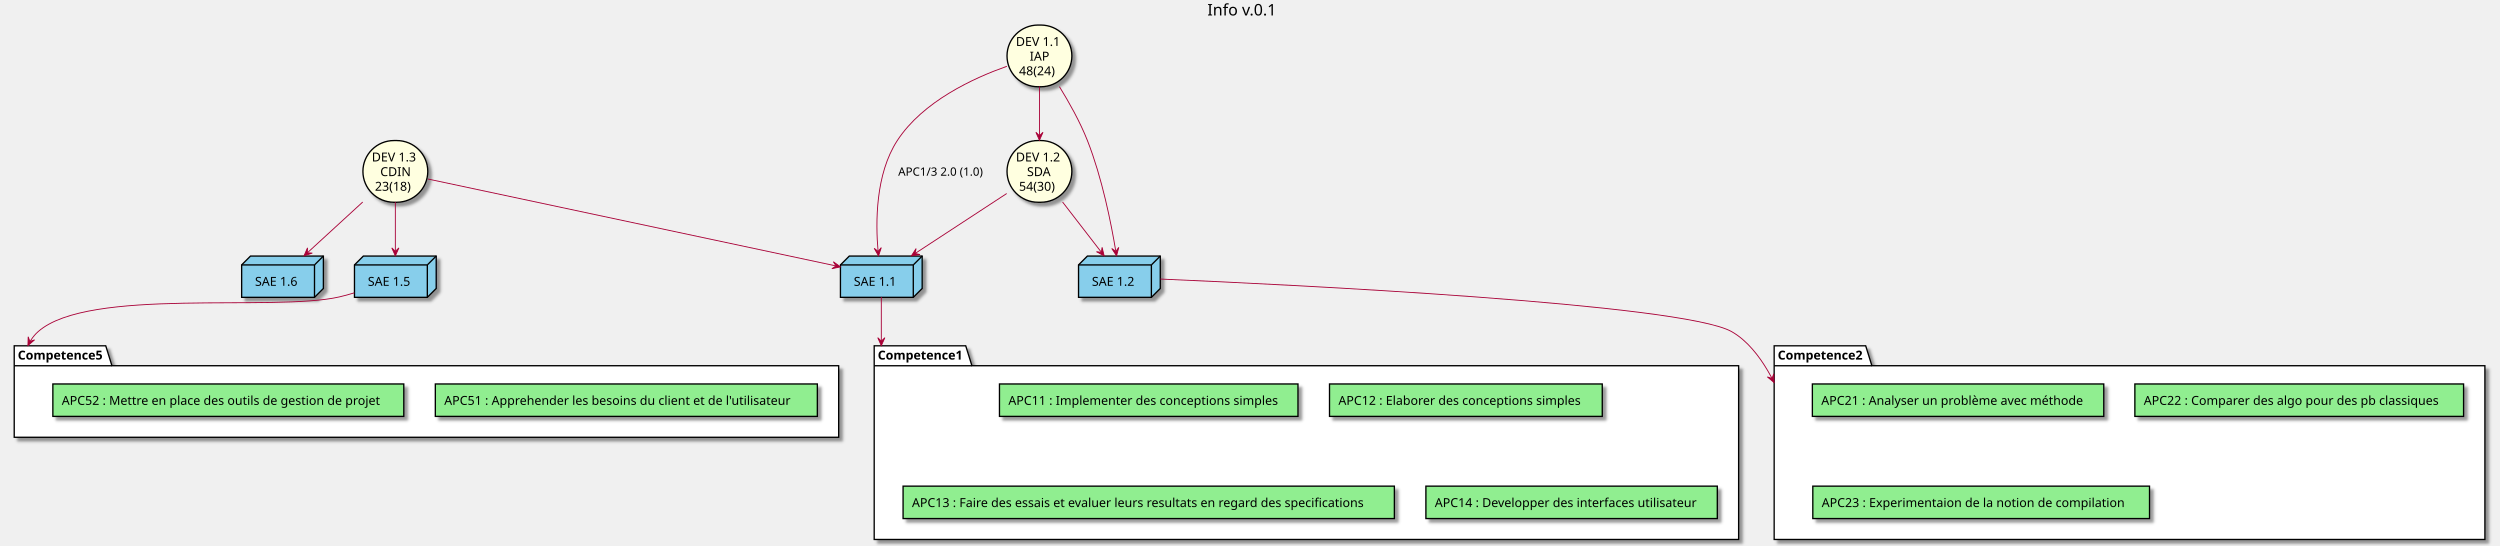
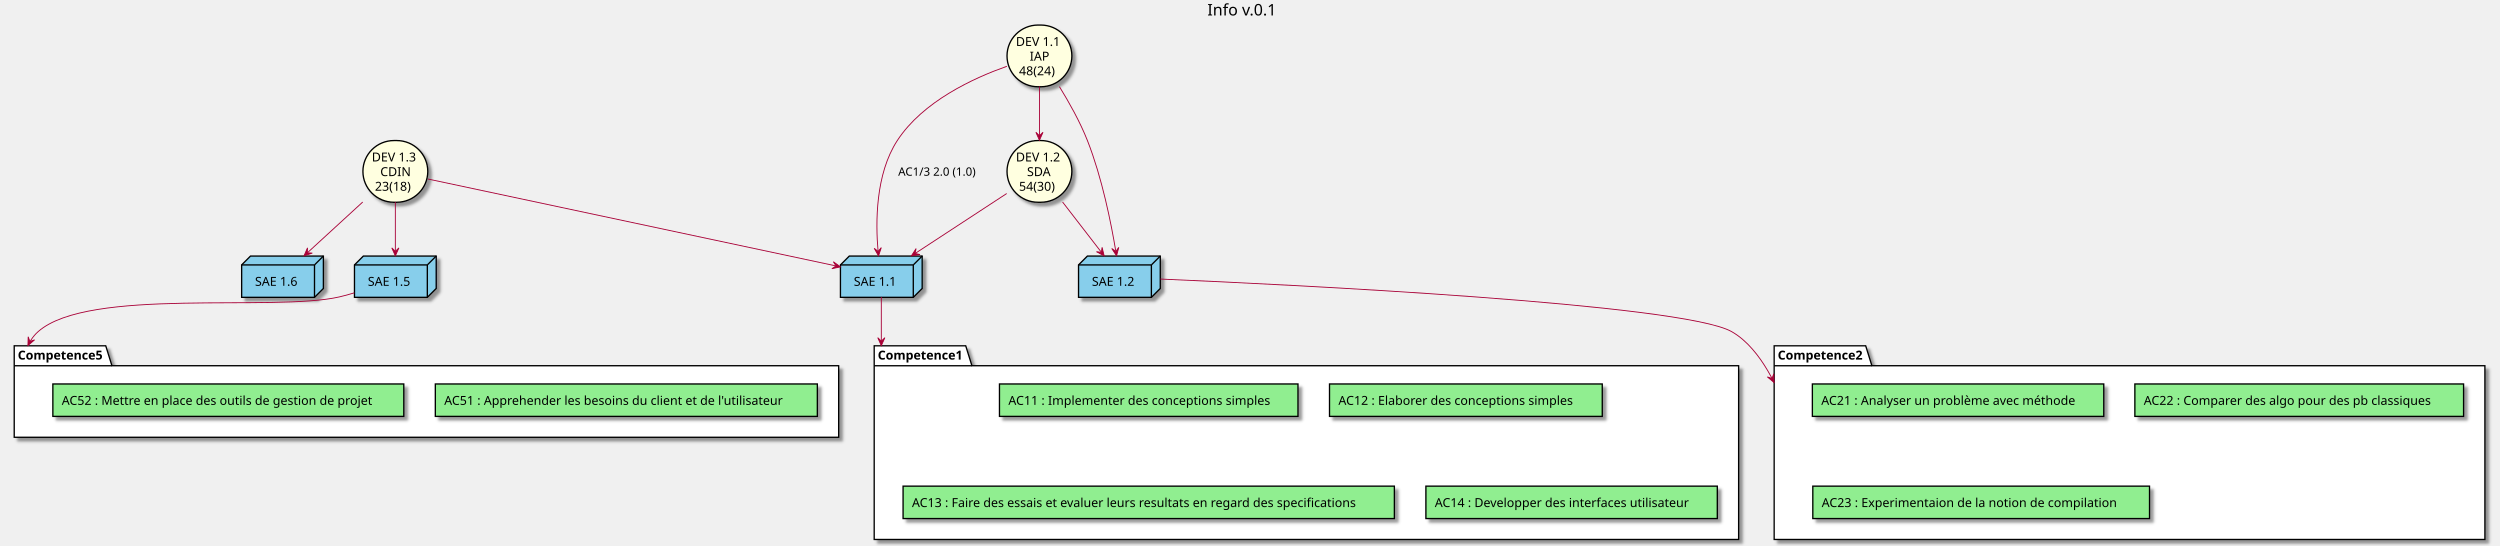
<svg xmlns="http://www.w3.org/2000/svg" contentScriptType="application/ecmascript" contentStyleType="text/css" height="614px" preserveAspectRatio="none" style="width:2814px;height:614px;" version="1.1" viewBox="0 0 2814 614" width="2814px" zoomAndPan="magnify">
  <defs>
    <filter height="300%" id="f16zdotdm3cydv" width="300%" x="-1" y="-1">
      <feGaussianBlur result="blurOut" stdDeviation="2.0" />
      <feColorMatrix in="blurOut" result="blurOut2" type="matrix" values="0 0 0 0 0 0 0 0 0 0 0 0 0 0 0 0 0 0 .4 0" />
      <feOffset dx="4.0" dy="4.0" in="blurOut2" result="blurOut3" />
      <feBlend in="SourceGraphic" in2="blurOut3" mode="normal" />
    </filter>
  </defs>
  <g>
    <text fill="#000000" font-family="sans-serif" font-size="18" lengthAdjust="spacing" textLength="83" x="1359" y="17.402">Info v.0.1</text>
    <polygon fill="#FFFFFF" filter="url(#f16zdotdm3cydv)" points="984,389.199,1087,389.199,1094,411.688,1957,411.688,1957,607.199,984,607.199,984,389.199" style="stroke:#000000;stroke-width:1.5;" />
    <line style="stroke:#000000;stroke-width:1.5;" x1="984" x2="1094" y1="411.688" y2="411.688" />
    <text fill="#000000" font-family="sans-serif" font-size="14" font-weight="bold" lengthAdjust="spacing" textLength="97" x="988" y="404.734">Competence1</text>
    <polygon fill="#FFFFFF" filter="url(#f16zdotdm3cydv)" points="1997,389.199,2100,389.199,2107,411.688,2797,411.688,2797,607.199,1997,607.199,1997,389.199" style="stroke:#000000;stroke-width:1.5;" />
    <line style="stroke:#000000;stroke-width:1.5;" x1="1997" x2="2107" y1="411.688" y2="411.688" />
    <text fill="#000000" font-family="sans-serif" font-size="14" font-weight="bold" lengthAdjust="spacing" textLength="97" x="2001" y="404.734">Competence2</text>
    <polygon fill="#FFFFFF" filter="url(#f16zdotdm3cydv)" points="16,389.199,119,389.199,126,411.688,944,411.688,944,492.199,16,492.199,16,389.199" style="stroke:#000000;stroke-width:1.5;" />
    <line style="stroke:#000000;stroke-width:1.5;" x1="16" x2="126" y1="411.688" y2="411.688" />
    <text fill="#000000" font-family="sans-serif" font-size="14" font-weight="bold" lengthAdjust="spacing" textLength="97" x="20" y="404.734">Competence5</text>
    <rect fill="#90EE90" filter="url(#f16zdotdm3cydv)" height="36.488" style="stroke:#000000;stroke-width:1.5;" width="336" x="1125" y="432.199" />
-     <text fill="#000000" font-family="sans-serif" font-size="14" lengthAdjust="spacing" textLength="316" x="1135" y="455.734">APC11 : Implementer des conceptions simples</text>
+     <text fill="#000000" font-family="sans-serif" font-size="14" lengthAdjust="spacing" textLength="316" x="1135" y="455.734">AC11 : Implementer des conceptions simples</text>
    <rect fill="#90EE90" filter="url(#f16zdotdm3cydv)" height="36.488" style="stroke:#000000;stroke-width:1.5;" width="307" x="1496.5" y="432.199" />
-     <text fill="#000000" font-family="sans-serif" font-size="14" lengthAdjust="spacing" textLength="287" x="1506.5" y="455.734">APC12 : Elaborer des conceptions simples</text>
+     <text fill="#000000" font-family="sans-serif" font-size="14" lengthAdjust="spacing" textLength="287" x="1506.5" y="455.734">AC12 : Elaborer des conceptions simples</text>
    <rect fill="#90EE90" filter="url(#f16zdotdm3cydv)" height="36.488" style="stroke:#000000;stroke-width:1.5;" width="553" x="1016.5" y="547.199" />
-     <text fill="#000000" font-family="sans-serif" font-size="14" lengthAdjust="spacing" textLength="533" x="1026.5" y="570.734">APC13 : Faire des essais et evaluer leurs resultats en regard des specifications</text>
+     <text fill="#000000" font-family="sans-serif" font-size="14" lengthAdjust="spacing" textLength="533" x="1026.5" y="570.734">AC13 : Faire des essais et evaluer leurs resultats en regard des specifications</text>
    <rect fill="#90EE90" filter="url(#f16zdotdm3cydv)" height="36.488" style="stroke:#000000;stroke-width:1.5;" width="328" x="1605" y="547.199" />
-     <text fill="#000000" font-family="sans-serif" font-size="14" lengthAdjust="spacing" textLength="308" x="1615" y="570.734">APC14 : Developper des interfaces utilisateur</text>
+     <text fill="#000000" font-family="sans-serif" font-size="14" lengthAdjust="spacing" textLength="308" x="1615" y="570.734">AC14 : Developper des interfaces utilisateur</text>
    <rect fill="#90EE90" filter="url(#f16zdotdm3cydv)" height="36.488" style="stroke:#000000;stroke-width:1.5;" width="328" x="2040" y="432.199" />
-     <text fill="#000000" font-family="sans-serif" font-size="14" lengthAdjust="spacing" textLength="308" x="2050" y="455.734">APC21 : Analyser un problème avec méthode</text>
+     <text fill="#000000" font-family="sans-serif" font-size="14" lengthAdjust="spacing" textLength="308" x="2050" y="455.734">AC21 : Analyser un problème avec méthode</text>
    <rect fill="#90EE90" filter="url(#f16zdotdm3cydv)" height="36.488" style="stroke:#000000;stroke-width:1.5;" width="370" x="2403" y="432.199" />
-     <text fill="#000000" font-family="sans-serif" font-size="14" lengthAdjust="spacing" textLength="350" x="2413" y="455.734">APC22 : Comparer des algo pour des pb classiques</text>
+     <text fill="#000000" font-family="sans-serif" font-size="14" lengthAdjust="spacing" textLength="350" x="2413" y="455.734">AC22 : Comparer des algo pour des pb classiques</text>
    <rect fill="#90EE90" filter="url(#f16zdotdm3cydv)" height="36.488" style="stroke:#000000;stroke-width:1.5;" width="379" x="2040.5" y="547.199" />
-     <text fill="#000000" font-family="sans-serif" font-size="14" lengthAdjust="spacing" textLength="359" x="2050.5" y="570.734">APC23 : Experimentaion de la notion de compilation</text>
+     <text fill="#000000" font-family="sans-serif" font-size="14" lengthAdjust="spacing" textLength="359" x="2050.5" y="570.734">AC23 : Experimentaion de la notion de compilation</text>
    <rect fill="#90EE90" filter="url(#f16zdotdm3cydv)" height="36.488" style="stroke:#000000;stroke-width:1.5;" width="430" x="490" y="432.199" />
-     <text fill="#000000" font-family="sans-serif" font-size="14" lengthAdjust="spacing" textLength="410" x="500" y="455.734">APC51 : Apprehender les besoins du client et de l'utilisateur</text>
+     <text fill="#000000" font-family="sans-serif" font-size="14" lengthAdjust="spacing" textLength="410" x="500" y="455.734">AC51 : Apprehender les besoins du client et de l'utilisateur</text>
    <rect fill="#90EE90" filter="url(#f16zdotdm3cydv)" height="36.488" style="stroke:#000000;stroke-width:1.5;" width="395" x="59.5" y="432.199" />
-     <text fill="#000000" font-family="sans-serif" font-size="14" lengthAdjust="spacing" textLength="375" x="69.5" y="455.734">APC52 : Mettre en place des outils de gestion de projet</text>
+     <text fill="#000000" font-family="sans-serif" font-size="14" lengthAdjust="spacing" textLength="375" x="69.5" y="455.734">AC52 : Mettre en place des outils de gestion de projet</text>
    <rect fill="#FFFFE0" filter="url(#f16zdotdm3cydv)" height="69.465" rx="35" ry="35" style="stroke:#000000;stroke-width:1.5;" width="73" x="1133.5" y="28.199" />
    <text fill="#000000" font-family="sans-serif" font-size="14" lengthAdjust="spacing" textLength="53" x="1143.5" y="51.734">DEV 1.1</text>
    <text fill="#000000" font-family="sans-serif" font-size="14" lengthAdjust="spacing" textLength="22" x="1159" y="68.223">IAP</text>
    <text fill="#000000" font-family="sans-serif" font-size="14" lengthAdjust="spacing" textLength="46" x="1147" y="84.711">48(24)</text>
    <rect fill="#FFFFE0" filter="url(#f16zdotdm3cydv)" height="69.465" rx="35" ry="35" style="stroke:#000000;stroke-width:1.5;" width="73" x="1133.5" y="158.199" />
    <text fill="#000000" font-family="sans-serif" font-size="14" lengthAdjust="spacing" textLength="53" x="1143.5" y="181.734">DEV 1.2</text>
    <text fill="#000000" font-family="sans-serif" font-size="14" lengthAdjust="spacing" textLength="28" x="1156" y="198.223">SDA</text>
    <text fill="#000000" font-family="sans-serif" font-size="14" lengthAdjust="spacing" textLength="46" x="1147" y="214.711">54(30)</text>
    <rect fill="#FFFFE0" filter="url(#f16zdotdm3cydv)" height="69.465" rx="35" ry="35" style="stroke:#000000;stroke-width:1.5;" width="73" x="408.5" y="158.199" />
    <text fill="#000000" font-family="sans-serif" font-size="14" lengthAdjust="spacing" textLength="53" x="418.5" y="181.734">DEV 1.3</text>
    <text fill="#000000" font-family="sans-serif" font-size="14" lengthAdjust="spacing" textLength="34" x="428" y="198.223">CDIN</text>
    <text fill="#000000" font-family="sans-serif" font-size="14" lengthAdjust="spacing" textLength="46" x="422" y="214.711">23(18)</text>
    <polygon fill="#87CEEB" filter="url(#f16zdotdm3cydv)" points="946,298.199,956,288.199,1038,288.199,1038,324.688,1028,334.688,946,334.688,946,298.199" style="stroke:#000000;stroke-width:1.5;" />
    <line style="stroke:#000000;stroke-width:1.5;" x1="1028" x2="1038" y1="298.199" y2="288.199" />
    <line style="stroke:#000000;stroke-width:1.5;" x1="946" x2="1028" y1="298.199" y2="298.199" />
    <line style="stroke:#000000;stroke-width:1.5;" x1="1028" x2="1028" y1="298.199" y2="334.688" />
    <text fill="#000000" font-family="sans-serif" font-size="14" lengthAdjust="spacing" textLength="52" x="961" y="321.734">SAE 1.1</text>
    <polygon fill="#87CEEB" filter="url(#f16zdotdm3cydv)" points="1214,298.199,1224,288.199,1306,288.199,1306,324.688,1296,334.688,1214,334.688,1214,298.199" style="stroke:#000000;stroke-width:1.5;" />
    <line style="stroke:#000000;stroke-width:1.5;" x1="1296" x2="1306" y1="298.199" y2="288.199" />
    <line style="stroke:#000000;stroke-width:1.5;" x1="1214" x2="1296" y1="298.199" y2="298.199" />
    <line style="stroke:#000000;stroke-width:1.5;" x1="1296" x2="1296" y1="298.199" y2="334.688" />
    <text fill="#000000" font-family="sans-serif" font-size="14" lengthAdjust="spacing" textLength="52" x="1229" y="321.734">SAE 1.2</text>
    <polygon fill="#87CEEB" filter="url(#f16zdotdm3cydv)" points="399,298.199,409,288.199,491,288.199,491,324.688,481,334.688,399,334.688,399,298.199" style="stroke:#000000;stroke-width:1.5;" />
    <line style="stroke:#000000;stroke-width:1.5;" x1="481" x2="491" y1="298.199" y2="288.199" />
    <line style="stroke:#000000;stroke-width:1.5;" x1="399" x2="481" y1="298.199" y2="298.199" />
    <line style="stroke:#000000;stroke-width:1.5;" x1="481" x2="481" y1="298.199" y2="334.688" />
    <text fill="#000000" font-family="sans-serif" font-size="14" lengthAdjust="spacing" textLength="52" x="414" y="321.734">SAE 1.5</text>
    <polygon fill="#87CEEB" filter="url(#f16zdotdm3cydv)" points="272,298.199,282,288.199,364,288.199,364,324.688,354,334.688,272,334.688,272,298.199" style="stroke:#000000;stroke-width:1.5;" />
    <line style="stroke:#000000;stroke-width:1.5;" x1="354" x2="364" y1="298.199" y2="288.199" />
    <line style="stroke:#000000;stroke-width:1.5;" x1="272" x2="354" y1="298.199" y2="298.199" />
    <line style="stroke:#000000;stroke-width:1.5;" x1="354" x2="354" y1="298.199" y2="334.688" />
    <text fill="#000000" font-family="sans-serif" font-size="14" lengthAdjust="spacing" textLength="52" x="287" y="321.734">SAE 1.6</text>
    <path d="M992,334.209 C992,343.739 992,355.543 992,367.924 C992,374.115 992,380.45 992,386.717 C992,387.5 992,388.282 992,389.063 " fill="none" id="sae11-to-Competence1" style="stroke:#A80036;stroke-width:1.0;" />
    <polygon fill="#A80036" points="992,389.063,996,380.063,992,384.063,988,380.063,992,389.063" style="stroke:#A80036;stroke-width:1.0;" />
    <path d="M1306.04,314.089 C1451.23,320.349 1893.12,341.799 1949,373.199 C1966.715,383.154 1980.408,401.297 1989.818,417.359 C1992.17,421.375 1994.255,425.26 1996.068,428.856 C1996.295,429.305 1996.517,429.75 1996.735,430.19 C1996.79,430.3 1996.844,430.41 1996.898,430.519 " fill="none" id="sae12-to-Competence2" style="stroke:#A80036;stroke-width:1.0;" />
    <polygon fill="#A80036" points="1996.898,430.519,1996.501,420.678,1994.685,426.036,1989.327,424.219,1996.898,430.519" style="stroke:#A80036;stroke-width:1.0;" />
    <path d="M398.89,329.599 C393.26,331.339 387.53,332.929 382,334.199 C308.09,351.139 100,323.189 43,373.199 C39.831,375.981 37.151,379.202 34.888,382.718 C33.757,384.475 32.729,386.306 31.797,388.192 C31.68,388.428 31.566,388.665 31.452,388.902 " fill="none" id="sae15-to-Competence5" style="stroke:#A80036;stroke-width:1.0;" />
    <polygon fill="#A80036" points="31.452,388.902,38.944,382.509,33.609,384.391,31.727,379.057,31.452,388.902" style="stroke:#A80036;stroke-width:1.0;" />
    <path d="M408.27,227.399 C388.52,245.509 364.54,267.509 346.26,284.279 " fill="none" id="cdin-to-sae16" style="stroke:#A80036;stroke-width:1.0;" />
    <polygon fill="#A80036" points="342.21,287.989,351.544,284.846,345.892,284.607,346.132,278.955,342.21,287.989" style="stroke:#A80036;stroke-width:1.0;" />
    <path d="M445,227.399 C445,244.909 445,266.039 445,282.569 " fill="none" id="cdin-to-sae15" style="stroke:#A80036;stroke-width:1.0;" />
    <polygon fill="#A80036" points="445,287.989,449,278.989,445,282.989,441,278.989,445,287.989" style="stroke:#A80036;stroke-width:1.0;" />
    <path d="M481.74,201.519 C576.88,221.789 831.49,276.019 940.89,299.309 " fill="none" id="cdin-to-sae11" style="stroke:#A80036;stroke-width:1.0;" />
    <polygon fill="#A80036" points="945.99,300.399,938.023,294.609,941.1,299.356,936.353,302.432,945.99,300.399" style="stroke:#A80036;stroke-width:1.0;" />
    <path d="M1133.36,74.609 C1095.73,87.879 1038.71,114.139 1010,158.199 C985.35,196.029 985.49,250.599 988.37,283.029 " fill="none" id="iap-to-sae11" style="stroke:#A80036;stroke-width:1.0;" />
    <polygon fill="#A80036" points="988.86,288.029,991.968,278.684,988.375,283.053,984.006,279.459,988.86,288.029" style="stroke:#A80036;stroke-width:1.0;" />
-     <text fill="#000000" font-family="sans-serif" font-size="13" lengthAdjust="spacing" textLength="104" x="1011" y="197.768">APC1/3 2.0 (1.0)</text>
+     <text fill="#000000" font-family="sans-serif" font-size="13" lengthAdjust="spacing" textLength="104" x="1011" y="197.768">AC1/3 2.0 (1.0)</text>
    <path d="M1192.48,97.519 C1203.29,115.029 1215.68,137.109 1224,158.199 C1240.56,200.169 1250.8,251.789 1255.94,282.789 " fill="none" id="iap-to-sae12" style="stroke:#A80036;stroke-width:1.0;" />
    <polygon fill="#A80036" points="1256.78,287.949,1259.291,278.426,1255.981,283.013,1251.393,279.704,1256.78,287.949" style="stroke:#A80036;stroke-width:1.0;" />
    <path d="M1133.12,217.839 C1103.03,237.529 1060.67,265.249 1030.23,285.179 " fill="none" id="sda-to-sae11" style="stroke:#A80036;stroke-width:1.0;" />
    <polygon fill="#A80036" points="1025.82,288.059,1035.54,286.472,1030.002,285.319,1031.155,279.781,1025.82,288.059" style="stroke:#A80036;stroke-width:1.0;" />
    <path d="M1196.03,227.399 C1209.91,245.359 1226.74,267.139 1239.65,283.859 " fill="none" id="sda-to-sae12" style="stroke:#A80036;stroke-width:1.0;" />
    <polygon fill="#A80036" points="1242.84,287.989,1240.503,278.422,1239.783,284.033,1234.172,283.313,1242.84,287.989" style="stroke:#A80036;stroke-width:1.0;" />
    <path d="M1170,97.329 C1170,114.249 1170,134.849 1170,152.479 " fill="none" id="iap-to-sda" style="stroke:#A80036;stroke-width:1.0;" />
    <polygon fill="#A80036" points="1170,157.849,1174,148.849,1170,152.849,1166,148.849,1170,157.849" style="stroke:#A80036;stroke-width:1.0;" />
  </g>
</svg>
